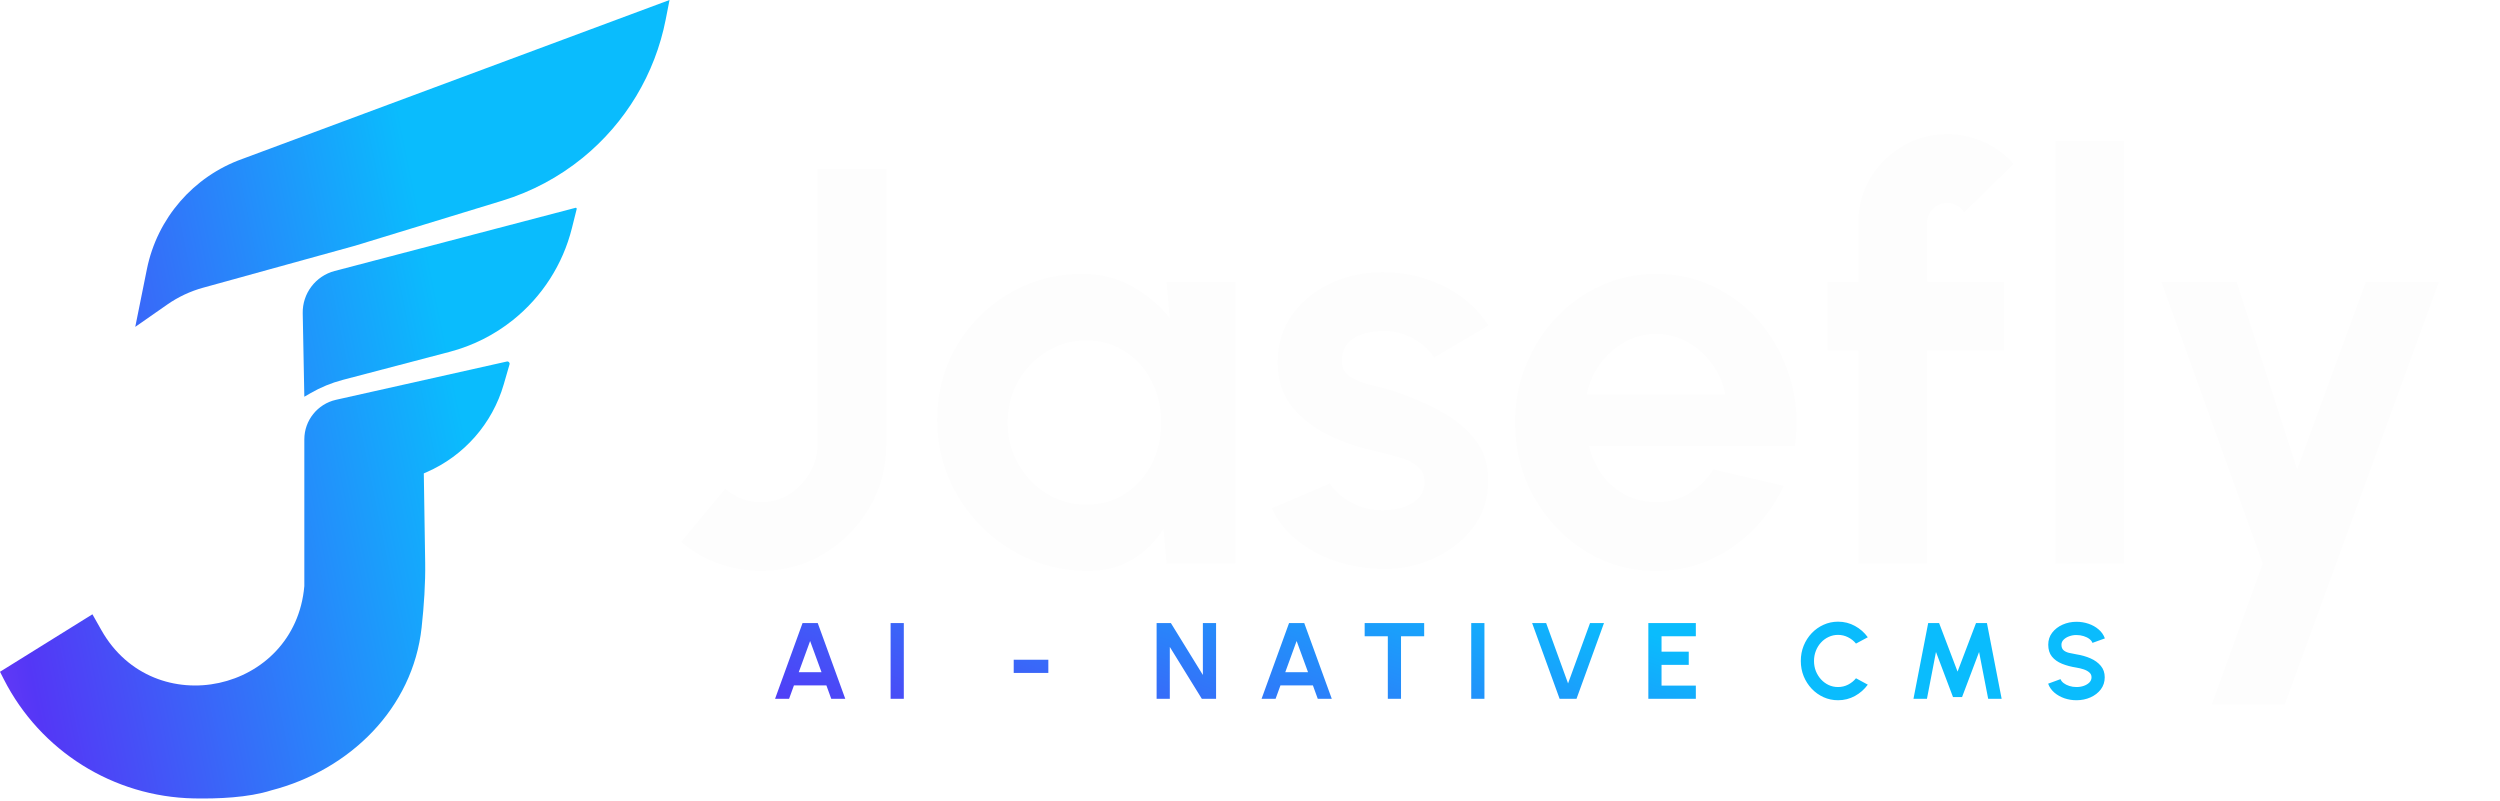
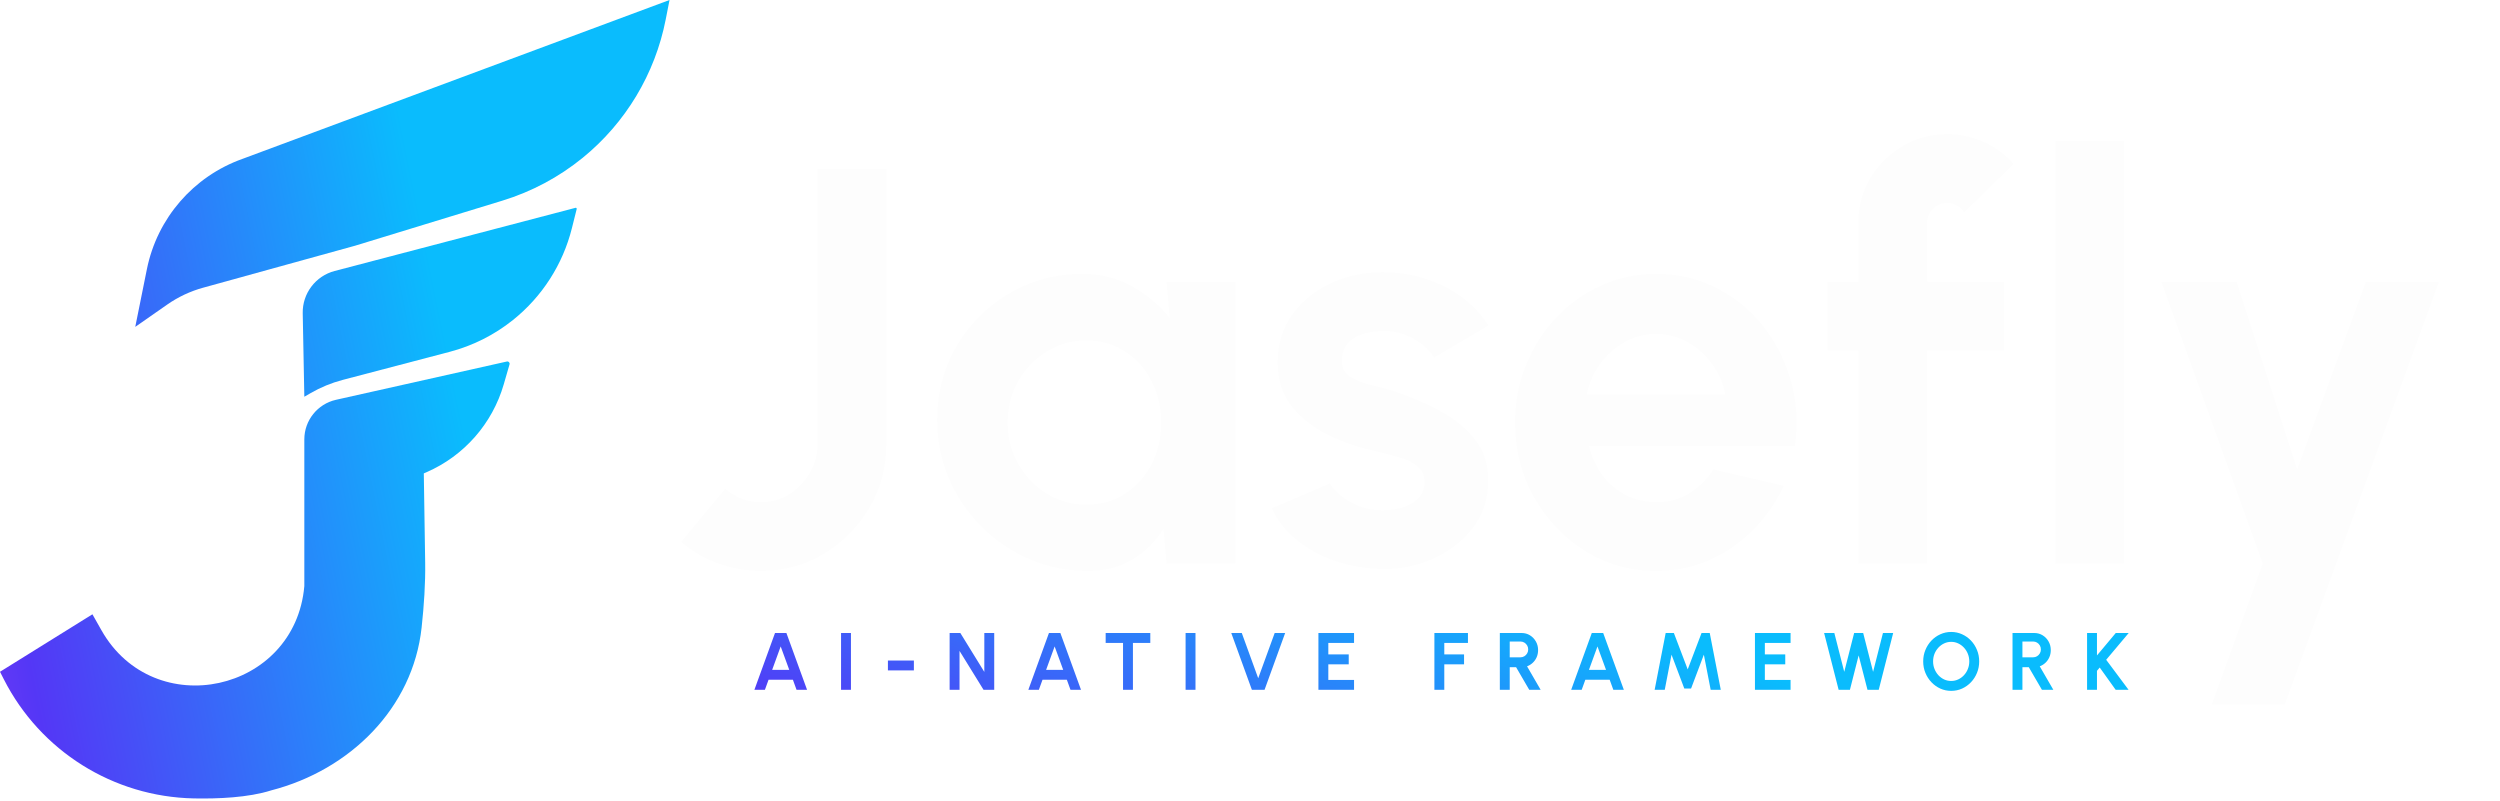
<svg xmlns="http://www.w3.org/2000/svg" width="1109" height="355" viewBox="0 0 1109 355" fill="none">
  <path d="M107.5 70.5L297 0L295.314 8.616C290.588 32.771 277.542 54.505 258.446 70.033C247.915 78.597 235.826 85.041 222.847 89.012L157.5 109L90.093 127.626C84.406 129.197 79.028 131.725 74.189 135.101L60 145L65.155 119.432C69.713 96.824 85.781 78.257 107.5 70.5Z" fill="url(#paint0_linear_13_28)" />
  <path d="M134.288 138.95C134.119 130.179 139.977 122.432 148.463 120.206L255.281 92.189C255.605 92.104 255.901 92.396 255.82 92.721L253.698 101.206C249.678 117.29 240.489 131.609 227.543 141.965C219.273 148.581 209.707 153.389 199.463 156.077L152.068 168.514C147.045 169.832 142.223 171.818 137.729 174.42L135 176L134.288 138.95Z" fill="url(#paint1_linear_13_28)" />
  <path d="M0 298L41 272.5L44.974 279.534C68.281 320.792 130.888 307.207 135 260V194.913C135 186.489 140.844 179.191 149.065 177.349L224.851 160.369C225.593 160.203 226.242 160.893 226.03 161.623L223.46 170.502C218.417 187.922 205.884 202.196 189.262 209.449L188 210L188.61 249.645C188.749 258.673 188.094 268.579 187.033 278.361C183.149 314.183 155.205 341.617 120.313 350.608C110.174 353.847 96.57 354.39 85.928 354.174C50.265 353.451 17.896 333.154 1.714 301.366L0 298Z" fill="url(#paint2_linear_13_28)" />
  <path d="M337.661 253.25C331.244 253.25 324.953 252.167 318.786 250C312.703 247.833 307.161 244.625 302.161 240.375L321.661 216.875C323.494 218.375 325.744 219.75 328.411 221C331.078 222.167 334.161 222.75 337.661 222.75C342.244 222.75 346.411 221.583 350.161 219.25C353.911 216.833 356.911 213.708 359.161 209.875C361.494 205.958 362.661 201.708 362.661 197.125V75H393.161V197.125C393.161 207.375 390.661 216.75 385.661 225.25C380.661 233.667 373.953 240.458 365.536 245.625C357.119 250.708 347.828 253.25 337.661 253.25ZM517.495 125H547.995V250H517.495L516.12 234.5C512.703 240.083 508.162 244.625 502.495 248.125C496.912 251.542 490.287 253.25 482.62 253.25C473.37 253.25 464.703 251.5 456.62 248C448.537 244.5 441.412 239.667 435.245 233.5C429.162 227.333 424.37 220.208 420.87 212.125C417.453 204.042 415.745 195.375 415.745 186.125C415.745 177.208 417.37 168.833 420.62 161C423.953 153.167 428.578 146.292 434.495 140.375C440.412 134.458 447.245 129.833 454.995 126.5C462.745 123.167 471.078 121.5 479.995 121.5C488.245 121.5 495.62 123.333 502.12 127C508.703 130.667 514.287 135.333 518.87 141L517.495 125ZM481.87 223.875C488.37 223.875 494.12 222.25 499.12 219C504.12 215.75 508.037 211.375 510.87 205.875C513.703 200.292 515.12 194.167 515.12 187.5C515.12 180.75 513.703 174.625 510.87 169.125C508.037 163.542 504.078 159.125 498.995 155.875C493.995 152.625 488.287 151 481.87 151C475.453 151 469.578 152.667 464.245 156C458.995 159.25 454.787 163.625 451.62 169.125C448.537 174.625 446.995 180.75 446.995 187.5C446.995 194.25 448.578 200.375 451.745 205.875C454.912 211.375 459.12 215.75 464.37 219C469.703 222.25 475.537 223.875 481.87 223.875ZM609.778 252.25C603.278 251.833 596.987 250.542 590.903 248.375C584.903 246.125 579.57 243.083 574.903 239.25C570.237 235.417 566.653 230.833 564.153 225.5L589.903 214.5C590.903 216.167 592.528 217.958 594.778 219.875C597.028 221.708 599.695 223.25 602.778 224.5C605.945 225.75 609.403 226.375 613.153 226.375C616.32 226.375 619.32 225.958 622.153 225.125C625.07 224.208 627.403 222.833 629.153 221C630.987 219.167 631.903 216.792 631.903 213.875C631.903 210.792 630.82 208.417 628.653 206.75C626.57 205 623.903 203.708 620.653 202.875C617.487 201.958 614.403 201.125 611.403 200.375C603.487 198.792 596.112 196.333 589.278 193C582.528 189.667 577.07 185.375 572.903 180.125C568.82 174.792 566.778 168.375 566.778 160.875C566.778 152.625 568.945 145.5 573.278 139.5C577.695 133.5 583.403 128.875 590.403 125.625C597.487 122.375 605.112 120.75 613.278 120.75C623.195 120.75 632.278 122.833 640.528 127C648.862 131.083 655.445 136.875 660.278 144.375L636.153 158.625C634.987 156.625 633.362 154.792 631.278 153.125C629.195 151.375 626.82 149.958 624.153 148.875C621.487 147.708 618.695 147.042 615.778 146.875C612.028 146.708 608.612 147.042 605.528 147.875C602.445 148.708 599.945 150.125 598.028 152.125C596.195 154.125 595.278 156.792 595.278 160.125C595.278 163.292 596.528 165.667 599.028 167.25C601.528 168.75 604.528 169.917 608.028 170.75C611.612 171.583 615.028 172.5 618.278 173.5C625.612 175.917 632.487 178.875 638.903 182.375C645.403 185.875 650.612 190.167 654.528 195.25C658.445 200.333 660.32 206.417 660.153 213.5C660.153 221.583 657.737 228.667 652.903 234.75C648.07 240.75 641.82 245.333 634.153 248.5C626.57 251.667 618.445 252.917 609.778 252.25ZM734.593 253.25C723.093 253.25 712.593 250.292 703.093 244.375C693.676 238.458 686.134 230.5 680.468 220.5C674.884 210.5 672.093 199.458 672.093 187.375C672.093 178.292 673.718 169.792 676.968 161.875C680.218 153.875 684.676 146.875 690.343 140.875C696.093 134.792 702.759 130.042 710.343 126.625C717.926 123.208 726.009 121.5 734.593 121.5C744.343 121.5 753.259 123.583 761.343 127.75C769.509 131.833 776.426 137.458 782.093 144.625C787.759 151.792 791.884 159.958 794.468 169.125C797.051 178.292 797.634 187.875 796.218 197.875H704.843C706.009 202.542 707.926 206.75 710.593 210.5C713.259 214.167 716.634 217.125 720.718 219.375C724.801 221.542 729.426 222.667 734.593 222.75C739.926 222.833 744.759 221.583 749.093 219C753.509 216.333 757.176 212.75 760.093 208.25L791.218 215.5C786.134 226.583 778.551 235.667 768.468 242.75C758.384 249.75 747.093 253.25 734.593 253.25ZM703.843 175H765.343C764.426 170 762.468 165.5 759.468 161.5C756.551 157.417 752.926 154.167 748.593 151.75C744.259 149.333 739.593 148.125 734.593 148.125C729.593 148.125 724.968 149.333 720.718 151.75C716.468 154.083 712.843 157.292 709.843 161.375C706.926 165.375 704.926 169.917 703.843 175ZM854.86 98.75V125H888.985V155.5H854.86V250H824.36V155.5H810.735V125H824.36V98.75C824.36 91.583 826.11 85.042 829.61 79.125C833.194 73.125 837.985 68.375 843.985 64.875C849.985 61.292 856.61 59.5 863.86 59.5C869.11 59.5 874.319 60.583 879.485 62.75C884.652 64.917 889.235 68.25 893.235 72.75L871.235 94.25C870.485 92.833 869.402 91.792 867.985 91.125C866.652 90.375 865.277 90 863.86 90C861.444 90 859.319 90.875 857.485 92.625C855.735 94.292 854.86 96.333 854.86 98.75ZM911.771 250V62.5H942.271V250H911.771ZM1049.52 125H1081.9L1013.52 312.5H981.147L1003.77 250L958.772 125H992.147L1019.02 208.25L1049.52 125Z" fill="#FDFDFD" />
-   <path d="M356.006 276.4H362.75L374.966 310H368.75L366.59 304.048H352.19L350.03 310H343.814L356.006 276.4ZM354.326 298.192H364.43L359.366 284.344L354.326 298.192ZM395.073 310V276.4H400.929V310H395.073ZM449.682 292.672H465.042V298.528H449.682V292.672ZM513.074 310V276.4H519.41L533.594 299.416V276.4H539.45V310H533.138L518.93 286.984V310H513.074ZM571.822 276.4H578.566L590.782 310H584.566L582.406 304.048H568.006L565.846 310H559.63L571.822 276.4ZM570.142 298.192H580.246L575.182 284.344L570.142 298.192ZM631.765 276.4V282.256H621.493V310H615.637V282.256H605.365V276.4H631.765ZM652.64 310V276.4H658.496V310H652.64ZM691.848 310L679.656 276.4H685.872L695.592 303.16L705.336 276.4H711.528L699.336 310H691.848ZM731.202 310V276.4H752.274V282.256H737.058V289.072H749.13V294.928H737.058V304.144H752.274V310H731.202ZM815.349 310.624C813.077 310.624 810.941 310.176 808.941 309.28C806.941 308.368 805.181 307.112 803.661 305.512C802.157 303.912 800.973 302.064 800.109 299.968C799.261 297.856 798.837 295.6 798.837 293.2C798.837 290.784 799.261 288.528 800.109 286.432C800.973 284.32 802.157 282.472 803.661 280.888C805.181 279.288 806.941 278.04 808.941 277.144C810.941 276.232 813.077 275.776 815.349 275.776C818.069 275.776 820.573 276.408 822.861 277.672C825.149 278.92 827.045 280.592 828.549 282.688L823.317 285.496C822.373 284.328 821.197 283.392 819.789 282.688C818.397 281.984 816.917 281.632 815.349 281.632C813.877 281.632 812.493 281.936 811.197 282.544C809.901 283.136 808.765 283.968 807.789 285.04C806.813 286.096 806.053 287.328 805.509 288.736C804.965 290.128 804.693 291.616 804.693 293.2C804.693 294.8 804.965 296.296 805.509 297.688C806.069 299.08 806.837 300.312 807.813 301.384C808.789 302.44 809.917 303.272 811.197 303.88C812.493 304.472 813.877 304.768 815.349 304.768C816.949 304.768 818.437 304.416 819.813 303.712C821.205 302.992 822.373 302.048 823.317 300.88L828.549 303.712C827.045 305.792 825.149 307.464 822.861 308.728C820.573 309.992 818.069 310.624 815.349 310.624ZM848.813 310L855.341 276.4H860.189L868.373 297.928L876.557 276.4H881.405L887.933 310H881.957L877.925 289.216L870.365 309.232H866.357L858.797 289.216L854.789 310H848.813ZM921.129 310.624C919.273 310.624 917.489 310.336 915.777 309.76C914.081 309.168 912.593 308.328 911.313 307.24C910.033 306.136 909.113 304.816 908.553 303.28L914.049 301.264C914.273 301.904 914.729 302.488 915.417 303.016C916.105 303.544 916.945 303.968 917.937 304.288C918.929 304.608 919.993 304.768 921.129 304.768C922.297 304.768 923.385 304.592 924.393 304.24C925.417 303.872 926.241 303.368 926.865 302.728C927.489 302.072 927.801 301.312 927.801 300.448C927.801 299.568 927.473 298.848 926.817 298.288C926.161 297.712 925.321 297.256 924.297 296.92C923.273 296.584 922.217 296.328 921.129 296.152C918.745 295.784 916.609 295.216 914.721 294.448C912.833 293.68 911.337 292.616 910.233 291.256C909.145 289.896 908.601 288.136 908.601 285.976C908.601 283.944 909.185 282.168 910.353 280.648C911.521 279.128 913.057 277.944 914.961 277.096C916.865 276.248 918.921 275.824 921.129 275.824C922.969 275.824 924.745 276.112 926.457 276.688C928.169 277.264 929.665 278.104 930.945 279.208C932.241 280.312 933.169 281.64 933.729 283.192L928.209 285.184C927.985 284.544 927.529 283.96 926.841 283.432C926.153 282.904 925.313 282.488 924.321 282.184C923.329 281.864 922.265 281.704 921.129 281.704C919.993 281.688 918.913 281.872 917.889 282.256C916.881 282.624 916.057 283.128 915.417 283.768C914.777 284.408 914.457 285.144 914.457 285.976C914.457 287.048 914.753 287.856 915.345 288.4C915.953 288.944 916.761 289.344 917.769 289.6C918.777 289.84 919.897 290.064 921.129 290.272C923.369 290.624 925.441 291.216 927.345 292.048C929.249 292.88 930.777 293.992 931.929 295.384C933.081 296.76 933.657 298.448 933.657 300.448C933.657 302.48 933.081 304.264 931.929 305.8C930.777 307.32 929.249 308.504 927.345 309.352C925.441 310.2 923.369 310.624 921.129 310.624Z" fill="url(#paint3_linear_13_28)" />
+   <path d="M343.791 280.8H348.849L358.011 306H353.349L351.729 301.536H340.929L339.309 306H334.647L343.791 280.8ZM342.531 297.144H350.109L346.311 286.758L342.531 297.144ZM373.091 306V280.8H377.483V306H373.091ZM393.879 293.004H405.399V297.396H393.879V293.004ZM421.255 306V280.8H426.007L436.645 298.062V280.8H441.037V306H436.303L425.647 288.738V306H421.255ZM465.316 280.8H470.374L479.536 306H474.874L473.254 301.536H462.454L460.834 306H456.172L465.316 280.8ZM464.056 297.144H471.634L467.836 286.758L464.056 297.144ZM510.273 280.8V285.192H502.569V306H498.177V285.192H490.473V280.8H510.273ZM525.929 306V280.8H530.321V306H525.929ZM555.335 306L546.191 280.8H550.853L558.143 300.87L565.451 280.8H570.095L560.951 306H555.335ZM584.851 306V280.8H600.655V285.192H589.243V290.304H598.297V294.696H589.243V301.608H600.655V306H584.851ZM636.297 306V280.8H651.183V285.192H640.689V290.304H649.455V294.696H640.689V306H636.297ZM665.325 306V280.8H674.991C676.359 280.8 677.595 281.142 678.699 281.826C679.803 282.51 680.679 283.428 681.327 284.58C681.975 285.72 682.299 286.986 682.299 288.378C682.299 289.518 682.089 290.568 681.669 291.528C681.261 292.476 680.685 293.298 679.941 293.994C679.209 294.69 678.363 295.218 677.403 295.578L683.433 306H678.375L672.543 295.974H669.717V306H665.325ZM669.717 291.582H674.487C675.111 291.582 675.681 291.426 676.197 291.114C676.713 290.802 677.127 290.382 677.439 289.854C677.751 289.326 677.907 288.738 677.907 288.09C677.907 287.43 677.751 286.836 677.439 286.308C677.127 285.78 676.713 285.36 676.197 285.048C675.681 284.736 675.111 284.58 674.487 284.58H669.717V291.582ZM706.117 280.8H711.175L720.337 306H715.675L714.055 301.536H703.255L701.635 306H696.973L706.117 280.8ZM704.857 297.144H712.435L708.637 286.758L704.857 297.144ZM733.998 306L738.894 280.8H742.53L748.668 296.946L754.806 280.8H758.442L763.338 306H758.856L755.832 290.412L750.162 305.424H747.156L741.486 290.412L738.48 306H733.998ZM778.494 306V280.8H794.298V285.192H782.886V290.304H791.94V294.696H782.886V301.608H794.298V306H778.494ZM815.62 306L809.176 280.8H813.712L818.104 298.026L822.496 280.8H826.51L830.902 298.026L835.276 280.8H839.812L833.404 306H828.418L824.494 290.736L820.624 306H815.62ZM865.547 306.468C863.843 306.468 862.241 306.132 860.741 305.46C859.241 304.776 857.921 303.834 856.781 302.634C855.641 301.434 854.747 300.048 854.099 298.476C853.451 296.892 853.127 295.2 853.127 293.4C853.127 291.6 853.451 289.914 854.099 288.342C854.747 286.758 855.641 285.366 856.781 284.166C857.921 282.966 859.241 282.03 860.741 281.358C862.241 280.674 863.843 280.332 865.547 280.332C867.263 280.332 868.871 280.674 870.371 281.358C871.871 282.03 873.191 282.966 874.331 284.166C875.471 285.366 876.359 286.758 876.995 288.342C877.643 289.914 877.967 291.6 877.967 293.4C877.967 295.2 877.643 296.892 876.995 298.476C876.359 300.048 875.471 301.434 874.331 302.634C873.191 303.834 871.871 304.776 870.371 305.46C868.871 306.132 867.263 306.468 865.547 306.468ZM865.547 302.076C866.651 302.076 867.689 301.848 868.661 301.392C869.633 300.936 870.485 300.312 871.217 299.52C871.961 298.716 872.537 297.792 872.945 296.748C873.365 295.704 873.575 294.588 873.575 293.4C873.575 292.212 873.365 291.096 872.945 290.052C872.525 288.996 871.943 288.072 871.199 287.28C870.467 286.488 869.615 285.864 868.643 285.408C867.683 284.952 866.651 284.724 865.547 284.724C864.443 284.724 863.405 284.952 862.433 285.408C861.461 285.864 860.603 286.494 859.859 287.298C859.127 288.09 858.551 289.008 858.131 290.052C857.723 291.096 857.519 292.212 857.519 293.4C857.519 294.6 857.729 295.722 858.149 296.766C858.569 297.81 859.145 298.734 859.877 299.538C860.621 300.33 861.473 300.954 862.433 301.41C863.405 301.854 864.443 302.076 865.547 302.076ZM892.754 306V280.8H902.42C903.788 280.8 905.024 281.142 906.128 281.826C907.232 282.51 908.108 283.428 908.756 284.58C909.404 285.72 909.728 286.986 909.728 288.378C909.728 289.518 909.518 290.568 909.098 291.528C908.69 292.476 908.114 293.298 907.37 293.994C906.638 294.69 905.792 295.218 904.832 295.578L910.862 306H905.804L899.972 295.974H897.146V306H892.754ZM897.146 291.582H901.916C902.54 291.582 903.11 291.426 903.626 291.114C904.142 290.802 904.556 290.382 904.868 289.854C905.18 289.326 905.336 288.738 905.336 288.09C905.336 287.43 905.18 286.836 904.868 286.308C904.556 285.78 904.142 285.36 903.626 285.048C903.11 284.736 902.54 284.58 901.916 284.58H897.146V291.582ZM944.238 306H938.514L931.44 296.118L930.216 297.576V306H925.824V280.8H930.216V290.754L938.55 280.8H944.292L934.302 292.68L944.238 306Z" fill="url(#paint3_linear_13_28)" />
  <defs>
    <linearGradient id="paint0_linear_13_28" x1="-295.831" y1="305.718" x2="311.05" y2="181.701" gradientUnits="userSpaceOnUse">
      <stop offset="0.219" stop-color="#B840FA" />
      <stop offset="0.338" stop-color="#AC3FFA" />
      <stop offset="0.492" stop-color="#5437F6" />
      <stop offset="0.831" stop-color="#0ABCFD" />
    </linearGradient>
    <linearGradient id="paint1_linear_13_28" x1="-295.831" y1="305.718" x2="311.05" y2="181.701" gradientUnits="userSpaceOnUse">
      <stop offset="0.219" stop-color="#B840FA" />
      <stop offset="0.338" stop-color="#AC3FFA" />
      <stop offset="0.492" stop-color="#5437F6" />
      <stop offset="0.831" stop-color="#0ABCFD" />
    </linearGradient>
    <linearGradient id="paint2_linear_13_28" x1="-295.831" y1="305.718" x2="311.05" y2="181.701" gradientUnits="userSpaceOnUse">
      <stop offset="0.219" stop-color="#B840FA" />
      <stop offset="0.338" stop-color="#AC3FFA" />
      <stop offset="0.492" stop-color="#5437F6" />
      <stop offset="0.831" stop-color="#0ABCFD" />
    </linearGradient>
    <linearGradient id="paint3_linear_13_28" x1="-384.307" y1="314.785" x2="-217.319" y2="-149.17" gradientUnits="userSpaceOnUse">
      <stop offset="0.219" stop-color="#B840FA" />
      <stop offset="0.338" stop-color="#AC3FFA" />
      <stop offset="0.492" stop-color="#5437F6" />
      <stop offset="0.831" stop-color="#0ABCFD" />
    </linearGradient>
  </defs>
</svg>
